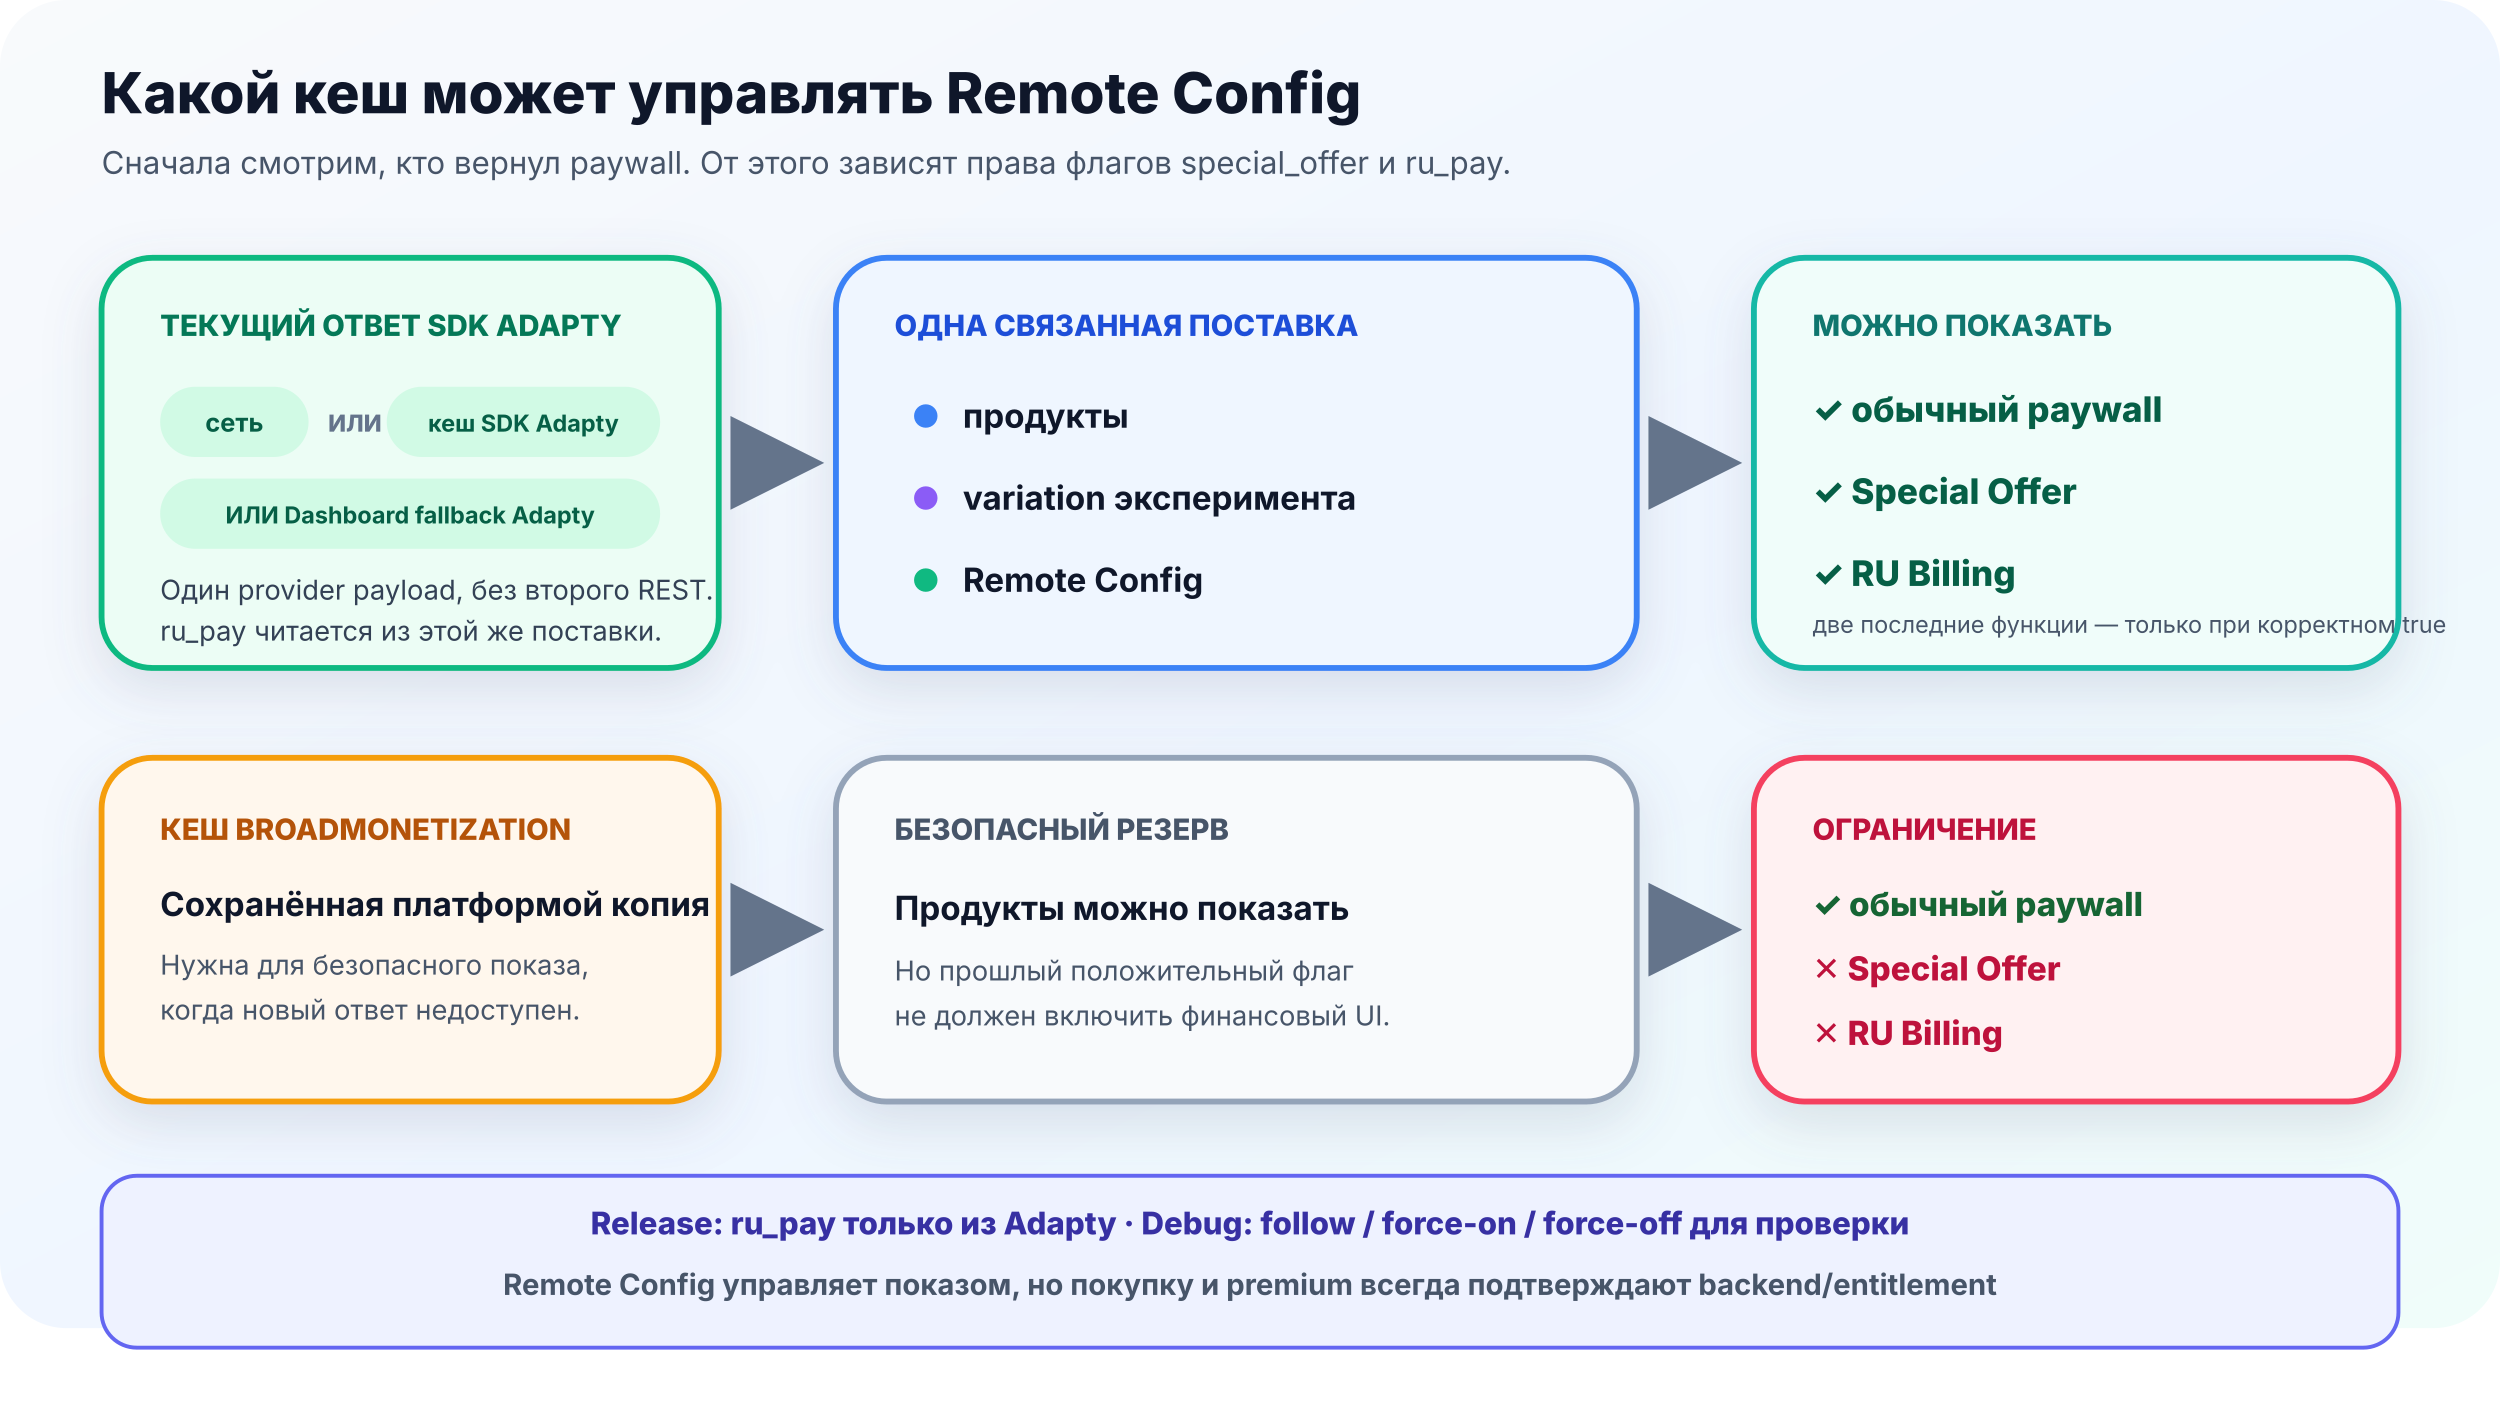
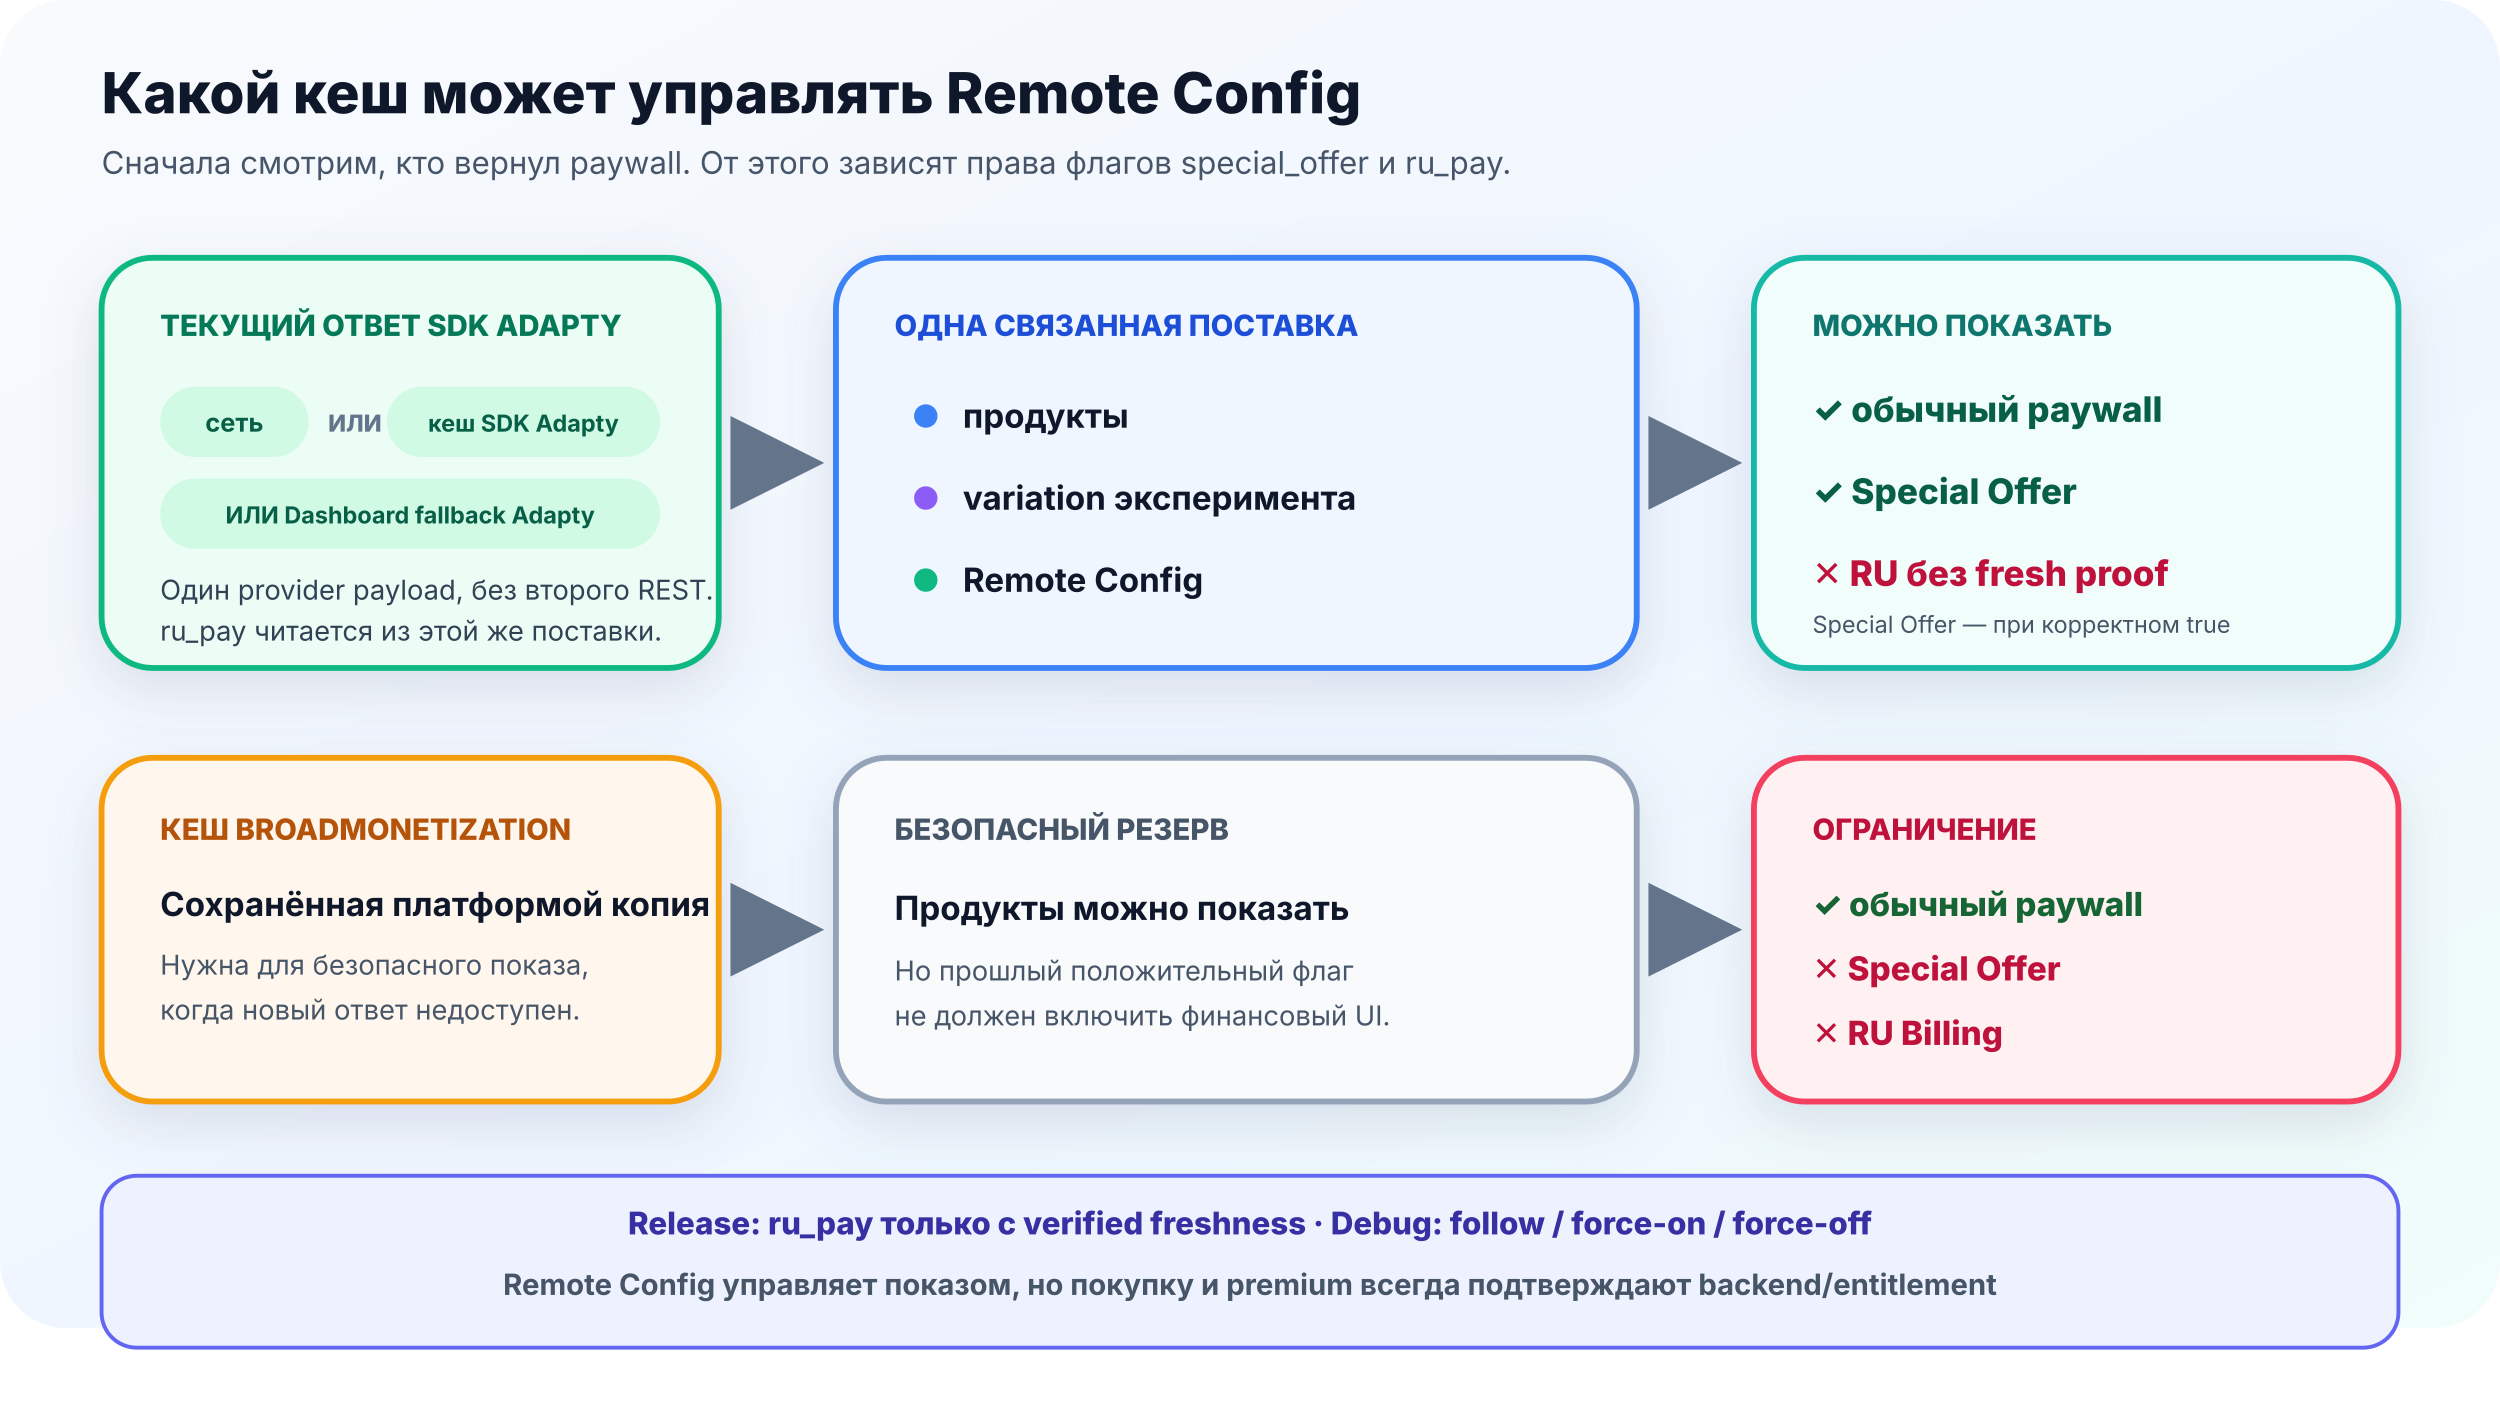
<svg xmlns="http://www.w3.org/2000/svg" width="1280" height="720" viewBox="0 0 1280 720" role="img" aria-labelledby="title description">
  <defs>
    <linearGradient id="background" x1="0" y1="0" x2="1" y2="1">
      <stop offset="0" stop-color="#F8FAFC" />
      <stop offset="0.55" stop-color="#EFF6FF" />
      <stop offset="1" stop-color="#F0FDFA" />
    </linearGradient>
    <filter id="shadow" x="-20%" y="-25%" width="140%" height="160%">
      <feDropShadow dx="0" dy="10" stdDeviation="14" flood-color="#64748B" flood-opacity="0.18" />
    </filter>
    <marker id="arrow" markerWidth="12" markerHeight="12" refX="10" refY="6" orient="auto">
      <path d="M0,0 L12,6 L0,12 Z" fill="#64748B" />
    </marker>
  </defs>
  <rect width="1280" height="680" rx="34" fill="url(#background)" />
  <text x="52" y="58" fill="#0F172A" font-family="-apple-system,BlinkMacSystemFont,Segoe UI,sans-serif" font-size="29" font-weight="800">Какой кеш может управлять Remote Config</text>
  <text x="52" y="89" fill="#475569" font-family="-apple-system,BlinkMacSystemFont,Segoe UI,sans-serif" font-size="16">Сначала смотрим, кто вернул paywall. От этого зависят права флагов special_offer и ru_pay.</text>
  <g filter="url(#shadow)">
    <rect x="52" y="132" width="316" height="210" rx="26" fill="#ECFDF5" stroke="#10B981" stroke-width="3" />
    <rect x="428" y="132" width="410" height="210" rx="26" fill="#EFF6FF" stroke="#3B82F6" stroke-width="3" />
    <rect x="898" y="132" width="330" height="210" rx="26" fill="#F0FDFA" stroke="#14B8A6" stroke-width="3" />
  </g>
  <text x="82" y="172" fill="#047857" font-family="-apple-system,BlinkMacSystemFont,Segoe UI,sans-serif" font-size="15" font-weight="800">ТЕКУЩИЙ ОТВЕТ SDK ADAPTY</text>
  <rect x="82" y="198" width="76" height="36" rx="18" fill="#D1FAE5" />
  <text x="120" y="221" text-anchor="middle" fill="#065F46" font-family="-apple-system,BlinkMacSystemFont,Segoe UI,sans-serif" font-size="13" font-weight="700">сеть</text>
  <text x="168" y="221" fill="#64748B" font-family="-apple-system,BlinkMacSystemFont,Segoe UI,sans-serif" font-size="12" font-weight="800">ИЛИ</text>
  <rect x="198" y="198" width="140" height="36" rx="18" fill="#D1FAE5" />
  <text x="268" y="221" text-anchor="middle" fill="#065F46" font-family="-apple-system,BlinkMacSystemFont,Segoe UI,sans-serif" font-size="12" font-weight="700">кеш SDK Adapty</text>
  <rect x="82" y="245" width="256" height="36" rx="18" fill="#D1FAE5" />
  <text x="210" y="268" text-anchor="middle" fill="#065F46" font-family="-apple-system,BlinkMacSystemFont,Segoe UI,sans-serif" font-size="12" font-weight="700">ИЛИ Dashboard fallback Adapty</text>
  <text x="82" y="307" fill="#334155" font-family="-apple-system,BlinkMacSystemFont,Segoe UI,sans-serif" font-size="14">Один provider payload, без второго REST.</text>
  <text x="82" y="328" fill="#334155" font-family="-apple-system,BlinkMacSystemFont,Segoe UI,sans-serif" font-size="14">ru_pay читается из этой же поставки.</text>
  <line x1="380" y1="237" x2="414" y2="237" stroke="#64748B" stroke-width="4" marker-end="url(#arrow)" />
  <text x="458" y="172" fill="#1D4ED8" font-family="-apple-system,BlinkMacSystemFont,Segoe UI,sans-serif" font-size="15" font-weight="800">ОДНА СВЯЗАННАЯ ПОСТАВКА</text>
  <circle cx="474" cy="213" r="6" fill="#3B82F6" />
  <text x="493" y="219" fill="#0F172A" font-family="-apple-system,BlinkMacSystemFont,Segoe UI,sans-serif" font-size="17" font-weight="700">продукты</text>
  <circle cx="474" cy="255" r="6" fill="#8B5CF6" />
  <text x="493" y="261" fill="#0F172A" font-family="-apple-system,BlinkMacSystemFont,Segoe UI,sans-serif" font-size="17" font-weight="700">variation эксперимента</text>
  <circle cx="474" cy="297" r="6" fill="#10B981" />
  <text x="493" y="303" fill="#0F172A" font-family="-apple-system,BlinkMacSystemFont,Segoe UI,sans-serif" font-size="17" font-weight="700">Remote Config</text>
  <line x1="850" y1="237" x2="884" y2="237" stroke="#64748B" stroke-width="4" marker-end="url(#arrow)" />
  <text x="928" y="172" fill="#0F766E" font-family="-apple-system,BlinkMacSystemFont,Segoe UI,sans-serif" font-size="15" font-weight="800">МОЖНО ПОКАЗАТЬ</text>
  <text x="928" y="216" fill="#065F46" font-family="-apple-system,BlinkMacSystemFont,Segoe UI,sans-serif" font-size="18" font-weight="800">✓ обычный paywall</text>
  <text x="928" y="258" fill="#065F46" font-family="-apple-system,BlinkMacSystemFont,Segoe UI,sans-serif" font-size="18" font-weight="800">✓ Special Offer</text>
-   <text x="928" y="300" fill="#065F46" font-family="-apple-system,BlinkMacSystemFont,Segoe UI,sans-serif" font-size="18" font-weight="800">✓ RU Billing</text>
-   <text x="928" y="324" fill="#475569" font-family="-apple-system,BlinkMacSystemFont,Segoe UI,sans-serif" font-size="12">две последние функции — только при корректном true</text>
+   <text x="928" y="300" fill="#BE123C" font-family="-apple-system,BlinkMacSystemFont,Segoe UI,sans-serif" font-size="18" font-weight="800">✕ RU без fresh proof</text>
+   <text x="928" y="324" fill="#475569" font-family="-apple-system,BlinkMacSystemFont,Segoe UI,sans-serif" font-size="12">Special Offer — при корректном true</text>
  <g filter="url(#shadow)">
    <rect x="52" y="388" width="316" height="176" rx="26" fill="#FFF7ED" stroke="#F59E0B" stroke-width="3" />
    <rect x="428" y="388" width="410" height="176" rx="26" fill="#F8FAFC" stroke="#94A3B8" stroke-width="3" />
    <rect x="898" y="388" width="330" height="176" rx="26" fill="#FFF1F2" stroke="#F43F5E" stroke-width="3" />
  </g>
  <text x="82" y="430" fill="#B45309" font-family="-apple-system,BlinkMacSystemFont,Segoe UI,sans-serif" font-size="15" font-weight="800">КЕШ BROADMONETIZATION</text>
  <text x="82" y="469" fill="#0F172A" font-family="-apple-system,BlinkMacSystemFont,Segoe UI,sans-serif" font-size="17" font-weight="700">Сохранённая платформой копия</text>
  <text x="82" y="499" fill="#475569" font-family="-apple-system,BlinkMacSystemFont,Segoe UI,sans-serif" font-size="14">Нужна для безопасного показа,</text>
  <text x="82" y="522" fill="#475569" font-family="-apple-system,BlinkMacSystemFont,Segoe UI,sans-serif" font-size="14">когда новый ответ недоступен.</text>
  <line x1="380" y1="476" x2="414" y2="476" stroke="#64748B" stroke-width="4" marker-end="url(#arrow)" />
  <text x="458" y="430" fill="#475569" font-family="-apple-system,BlinkMacSystemFont,Segoe UI,sans-serif" font-size="15" font-weight="800">БЕЗОПАСНЫЙ РЕЗЕРВ</text>
  <text x="458" y="471" fill="#0F172A" font-family="-apple-system,BlinkMacSystemFont,Segoe UI,sans-serif" font-size="17" font-weight="700">Продукты можно показать</text>
  <text x="458" y="502" fill="#475569" font-family="-apple-system,BlinkMacSystemFont,Segoe UI,sans-serif" font-size="14">Но прошлый положительный флаг</text>
  <text x="458" y="525" fill="#475569" font-family="-apple-system,BlinkMacSystemFont,Segoe UI,sans-serif" font-size="14">не должен включить финансовый UI.</text>
  <line x1="850" y1="476" x2="884" y2="476" stroke="#64748B" stroke-width="4" marker-end="url(#arrow)" />
  <text x="928" y="430" fill="#BE123C" font-family="-apple-system,BlinkMacSystemFont,Segoe UI,sans-serif" font-size="15" font-weight="800">ОГРАНИЧЕНИЕ</text>
  <text x="928" y="469" fill="#166534" font-family="-apple-system,BlinkMacSystemFont,Segoe UI,sans-serif" font-size="17" font-weight="800">✓ обычный paywall</text>
  <text x="928" y="502" fill="#BE123C" font-family="-apple-system,BlinkMacSystemFont,Segoe UI,sans-serif" font-size="17" font-weight="800">✕ Special Offer</text>
  <text x="928" y="535" fill="#BE123C" font-family="-apple-system,BlinkMacSystemFont,Segoe UI,sans-serif" font-size="17" font-weight="800">✕ RU Billing</text>
  <rect x="52" y="602" width="1176" height="88" rx="18" fill="#EEF2FF" stroke="#6366F1" stroke-width="2" />
-   <text x="640" y="632" text-anchor="middle" fill="#3730A3" font-family="-apple-system,BlinkMacSystemFont,Segoe UI,sans-serif" font-size="16" font-weight="800">Release: ru_pay только из Adapty · Debug: follow / force-on / force-off для проверки</text>
+   <text x="640" y="632" text-anchor="middle" fill="#3730A3" font-family="-apple-system,BlinkMacSystemFont,Segoe UI,sans-serif" font-size="16" font-weight="800">Release: ru_pay только с verified freshness · Debug: follow / force-on / force-off</text>
  <text x="640" y="663" text-anchor="middle" fill="#475569" font-family="-apple-system,BlinkMacSystemFont,Segoe UI,sans-serif" font-size="15" font-weight="700">Remote Config управляет показом, но покупку и premium всегда подтверждают backend/entitlement</text>
</svg>
